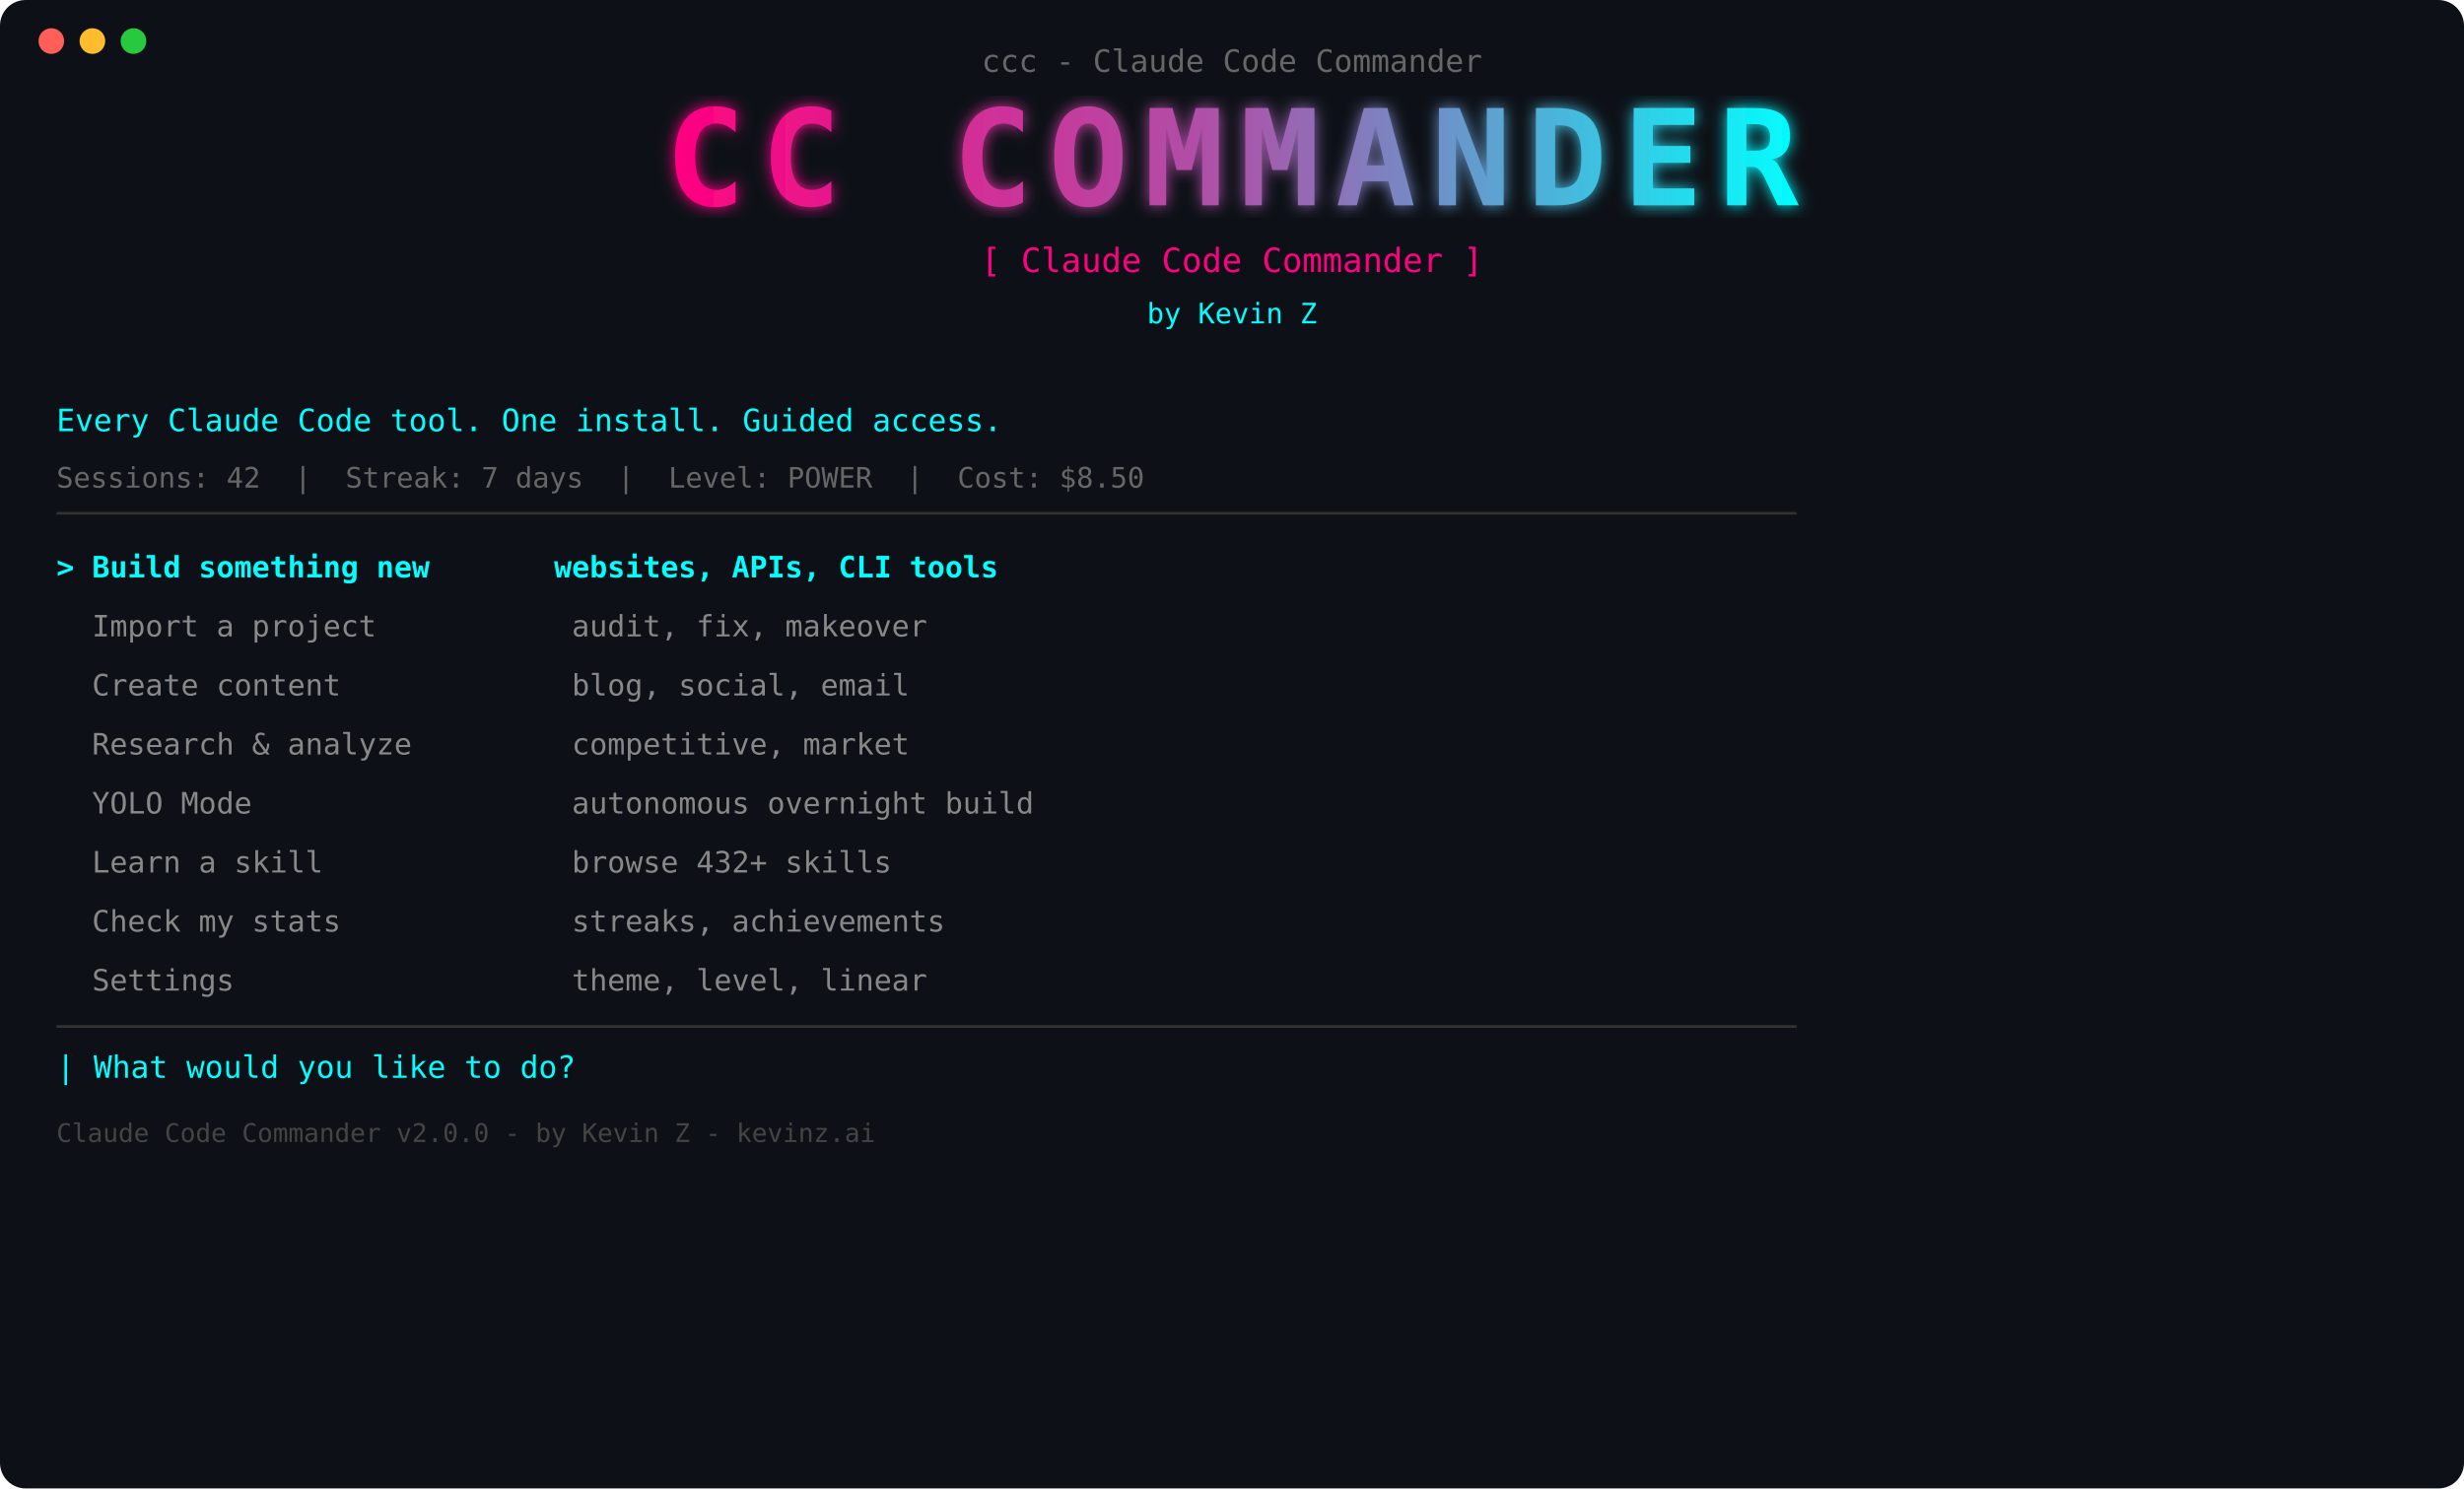
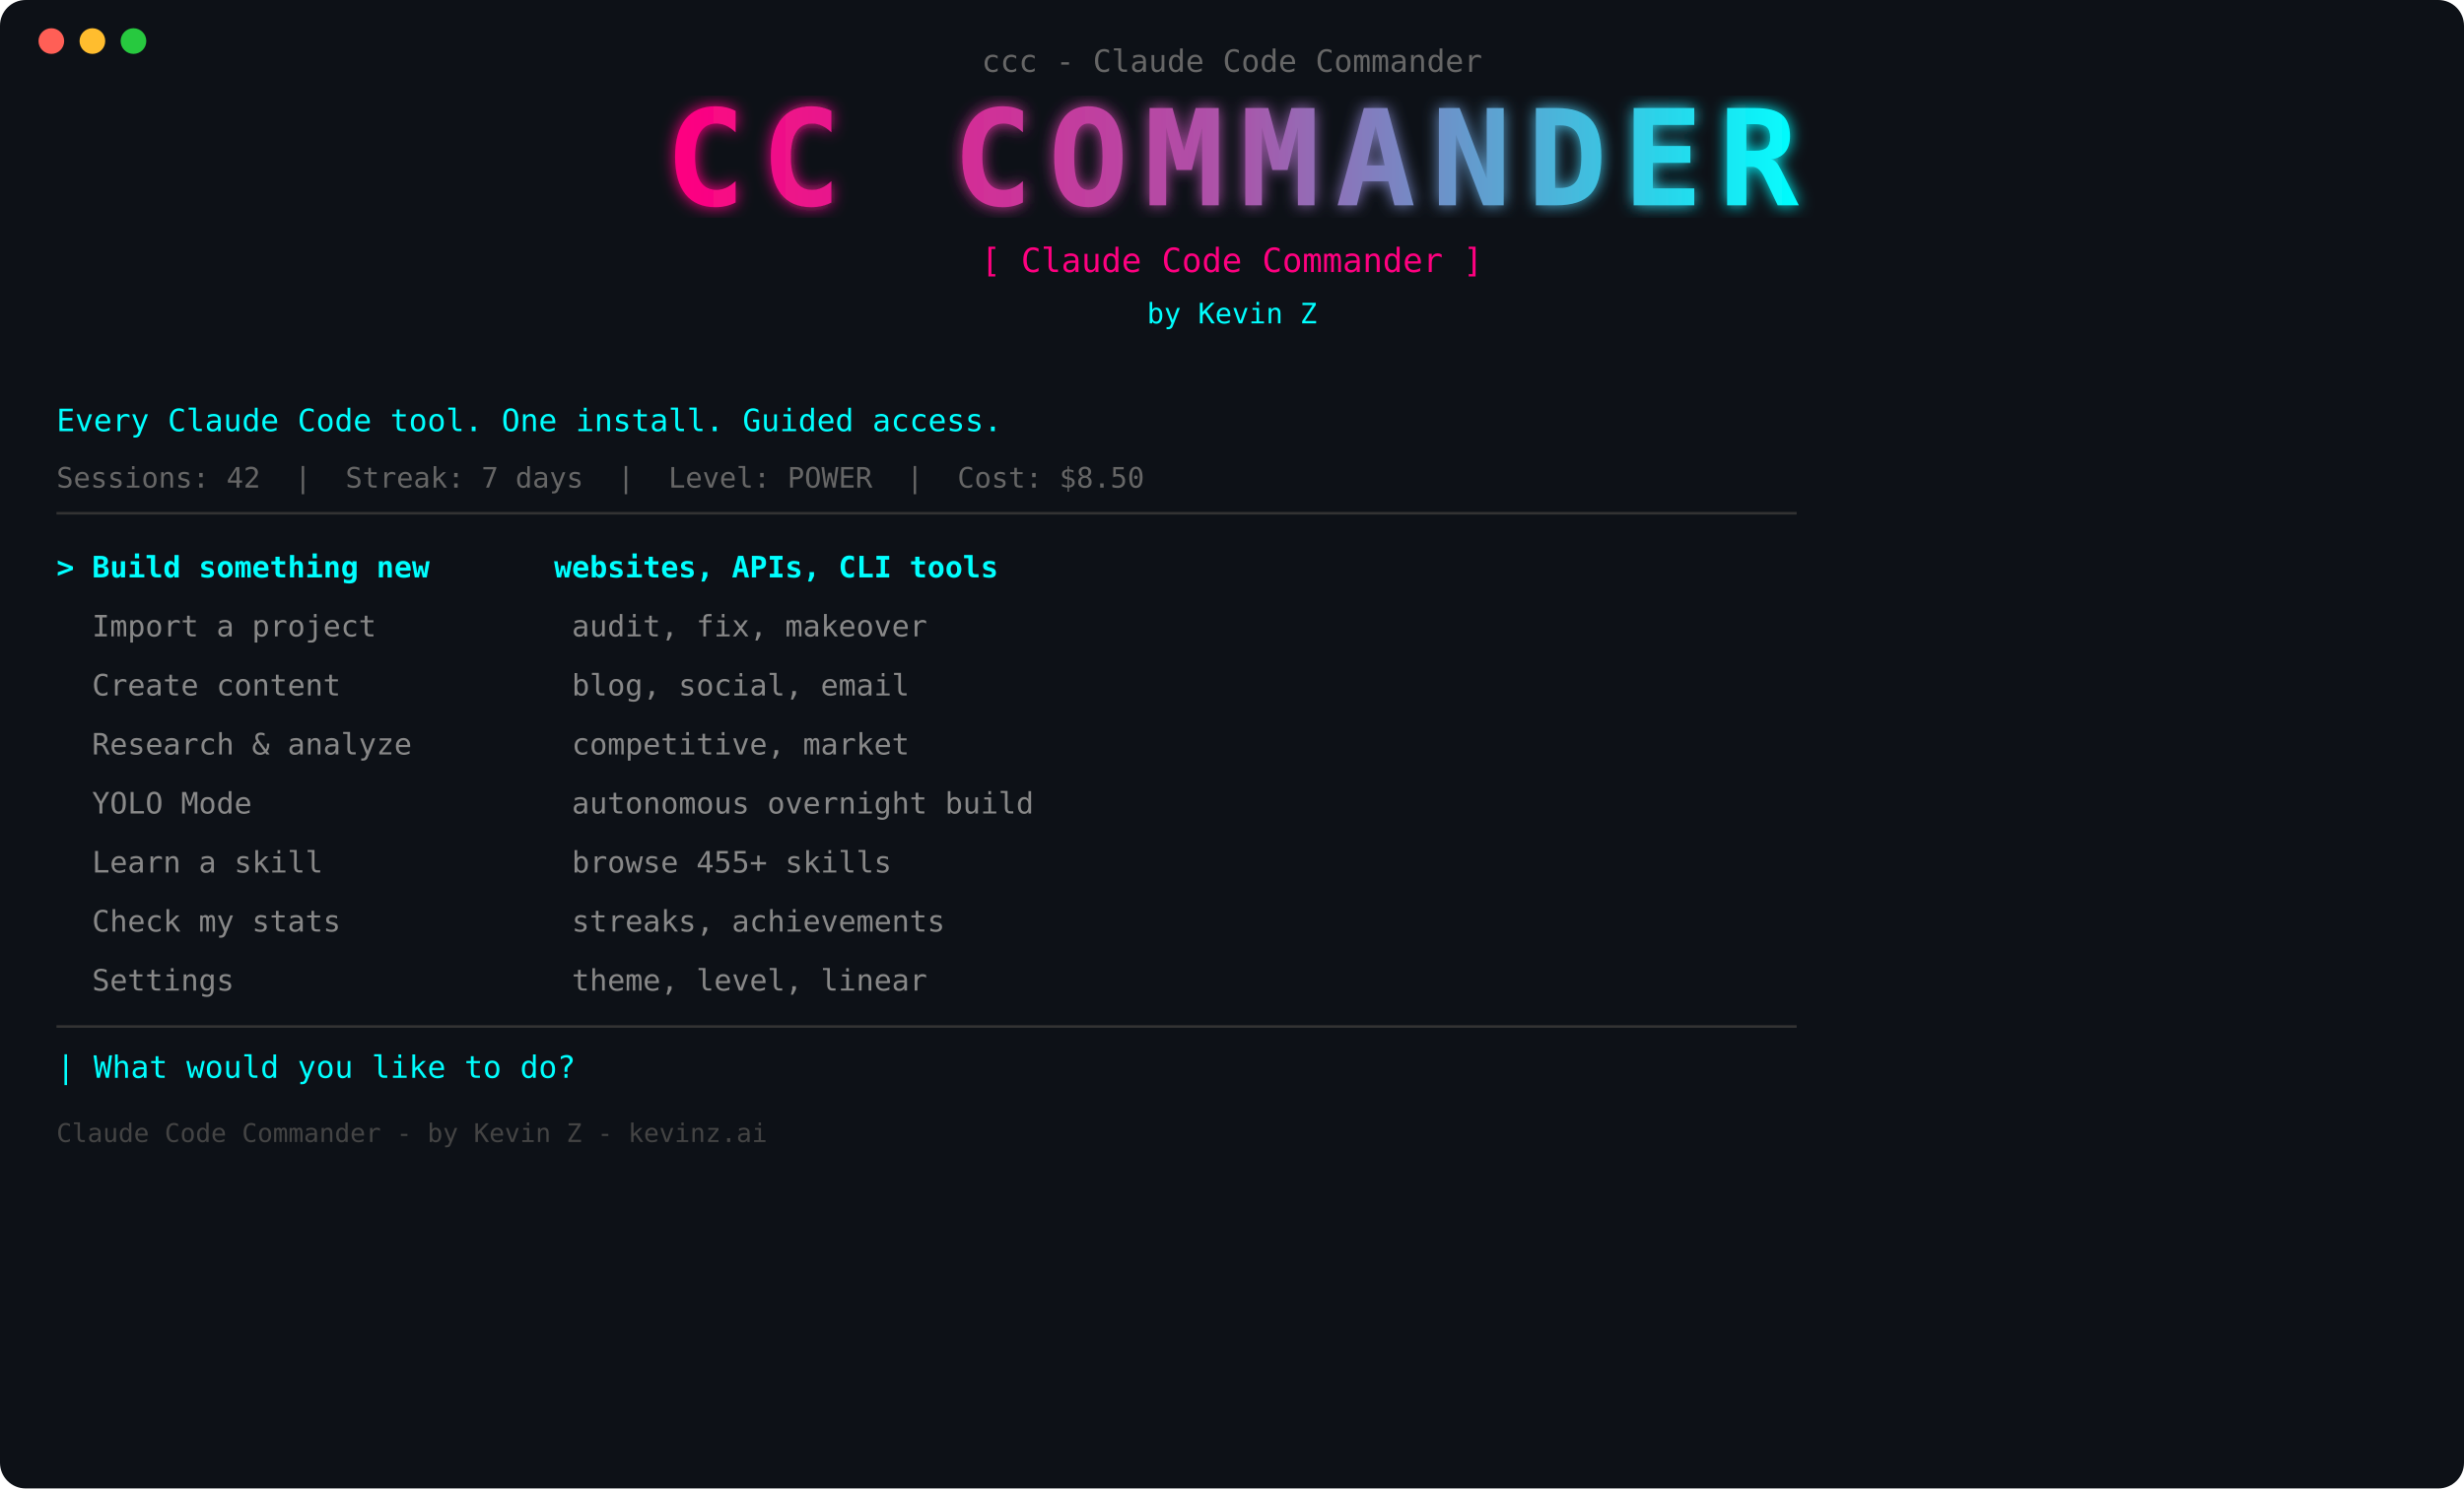
<svg xmlns="http://www.w3.org/2000/svg" width="960" height="580">
  <defs>
    <linearGradient id="g1" x1="0%" y1="0%" x2="100%" y2="0%">
      <stop offset="0%" style="stop-color:#ff0080" />
      <stop offset="100%" style="stop-color:#00ffff" />
    </linearGradient>
    <linearGradient id="g2" x1="0%" y1="0%" x2="0%" y2="100%">
      <stop offset="0%" style="stop-color:#ff0080" />
      <stop offset="100%" style="stop-color:#00ffff" />
    </linearGradient>
    <linearGradient id="banner" x1="0%" y1="0%" x2="100%" y2="0%">
      <stop offset="0%" style="stop-color:#ff0080" />
      <stop offset="25%" style="stop-color:#d52b95" />
      <stop offset="50%" style="stop-color:#aa55aa" />
      <stop offset="75%" style="stop-color:#55aad5" />
      <stop offset="100%" style="stop-color:#00ffff" />
    </linearGradient>
    <filter id="glow">
      <feGaussianBlur stdDeviation="3" result="b" />
      <feMerge>
        <feMergeNode in="b" />
        <feMergeNode in="SourceGraphic" />
      </feMerge>
    </filter>
  </defs>
  <rect width="100%" height="100%" rx="10" fill="#0d1117" />
  <circle cx="20" cy="16" r="5" fill="#ff5f56" />
  <circle cx="36" cy="16" r="5" fill="#ffbd2e" />
  <circle cx="52" cy="16" r="5" fill="#27c93f" />
  <text x="480" text-anchor="middle" y="28" fill="#666" font-family="'SF Mono','Fira Code',monospace" font-size="12" xml:space="preserve">ccc - Claude Code Commander</text>
  <text x="480" text-anchor="middle" y="80" fill="url(#banner)" font-family="'Impact','Arial Black','SF Mono',monospace" font-size="52" font-weight="bold" filter="url(#glow)" letter-spacing="6" xml:space="preserve">CC COMMANDER</text>
  <text x="480" text-anchor="middle" y="106" fill="#ff0080" font-family="'SF Mono','Fira Code',monospace" font-size="13" xml:space="preserve">[ Claude Code Commander ]</text>
  <text x="480" text-anchor="middle" y="126" fill="#00ffff" font-family="'SF Mono','Fira Code',monospace" font-size="11" xml:space="preserve">by Kevin Z</text>
  <line x1="60" y1="140" x2="900" y2="140" stroke="url(#g1)" stroke-width="1" opacity="0.4" />
  <text x="22" y="168" fill="#00ffff" font-family="'SF Mono','Fira Code',monospace" font-size="12" xml:space="preserve">Every Claude Code tool. One install. Guided access.</text>
  <text x="22" y="190" fill="#666" font-family="'SF Mono','Fira Code',monospace" font-size="11" xml:space="preserve">Sessions: 42  |  Streak: 7 days  |  Level: POWER  |  Cost: $8.50</text>
  <line x1="22" y1="200" x2="700" y2="200" stroke="#333" stroke-width="1" />
  <text x="22" y="225" fill="#00ffff" font-family="'SF Mono','Fira Code',monospace" font-size="11.5" font-weight="bold" xml:space="preserve">&gt; Build something new       websites, APIs, CLI tools</text>
  <text x="22" y="248" fill="#888" font-family="'SF Mono','Fira Code',monospace" font-size="11.5" xml:space="preserve">  Import a project           audit, fix, makeover</text>
  <text x="22" y="271" fill="#888" font-family="'SF Mono','Fira Code',monospace" font-size="11.5" xml:space="preserve">  Create content             blog, social, email</text>
  <text x="22" y="294" fill="#888" font-family="'SF Mono','Fira Code',monospace" font-size="11.5" xml:space="preserve">  Research &amp; analyze         competitive, market</text>
  <text x="22" y="317" fill="#888" font-family="'SF Mono','Fira Code',monospace" font-size="11.5" xml:space="preserve">  YOLO Mode                  autonomous overnight build</text>
-   <text x="22" y="340" fill="#888" font-family="'SF Mono','Fira Code',monospace" font-size="11.5" xml:space="preserve">  Learn a skill              browse 432+ skills</text>
+   <text x="22" y="340" fill="#888" font-family="'SF Mono','Fira Code',monospace" font-size="11.5" xml:space="preserve">  Learn a skill              browse 455+ skills</text>
  <text x="22" y="363" fill="#888" font-family="'SF Mono','Fira Code',monospace" font-size="11.5" xml:space="preserve">  Check my stats             streaks, achievements</text>
  <text x="22" y="386" fill="#888" font-family="'SF Mono','Fira Code',monospace" font-size="11.5" xml:space="preserve">  Settings                   theme, level, linear</text>
  <line x1="22" y1="400" x2="700" y2="400" stroke="#333" stroke-width="1" />
  <text x="22" y="420" fill="#00ffff" font-family="'SF Mono','Fira Code',monospace" font-size="12" xml:space="preserve">| What would you like to do?</text>
-   <text x="22" y="445" fill="#444" font-family="'SF Mono','Fira Code',monospace" font-size="10" xml:space="preserve">Claude Code Commander v2.0.0 - by Kevin Z - kevinz.ai</text>
+   <text x="22" y="445" fill="#444" font-family="'SF Mono','Fira Code',monospace" font-size="10" xml:space="preserve">Claude Code Commander - by Kevin Z - kevinz.ai</text>
</svg>
